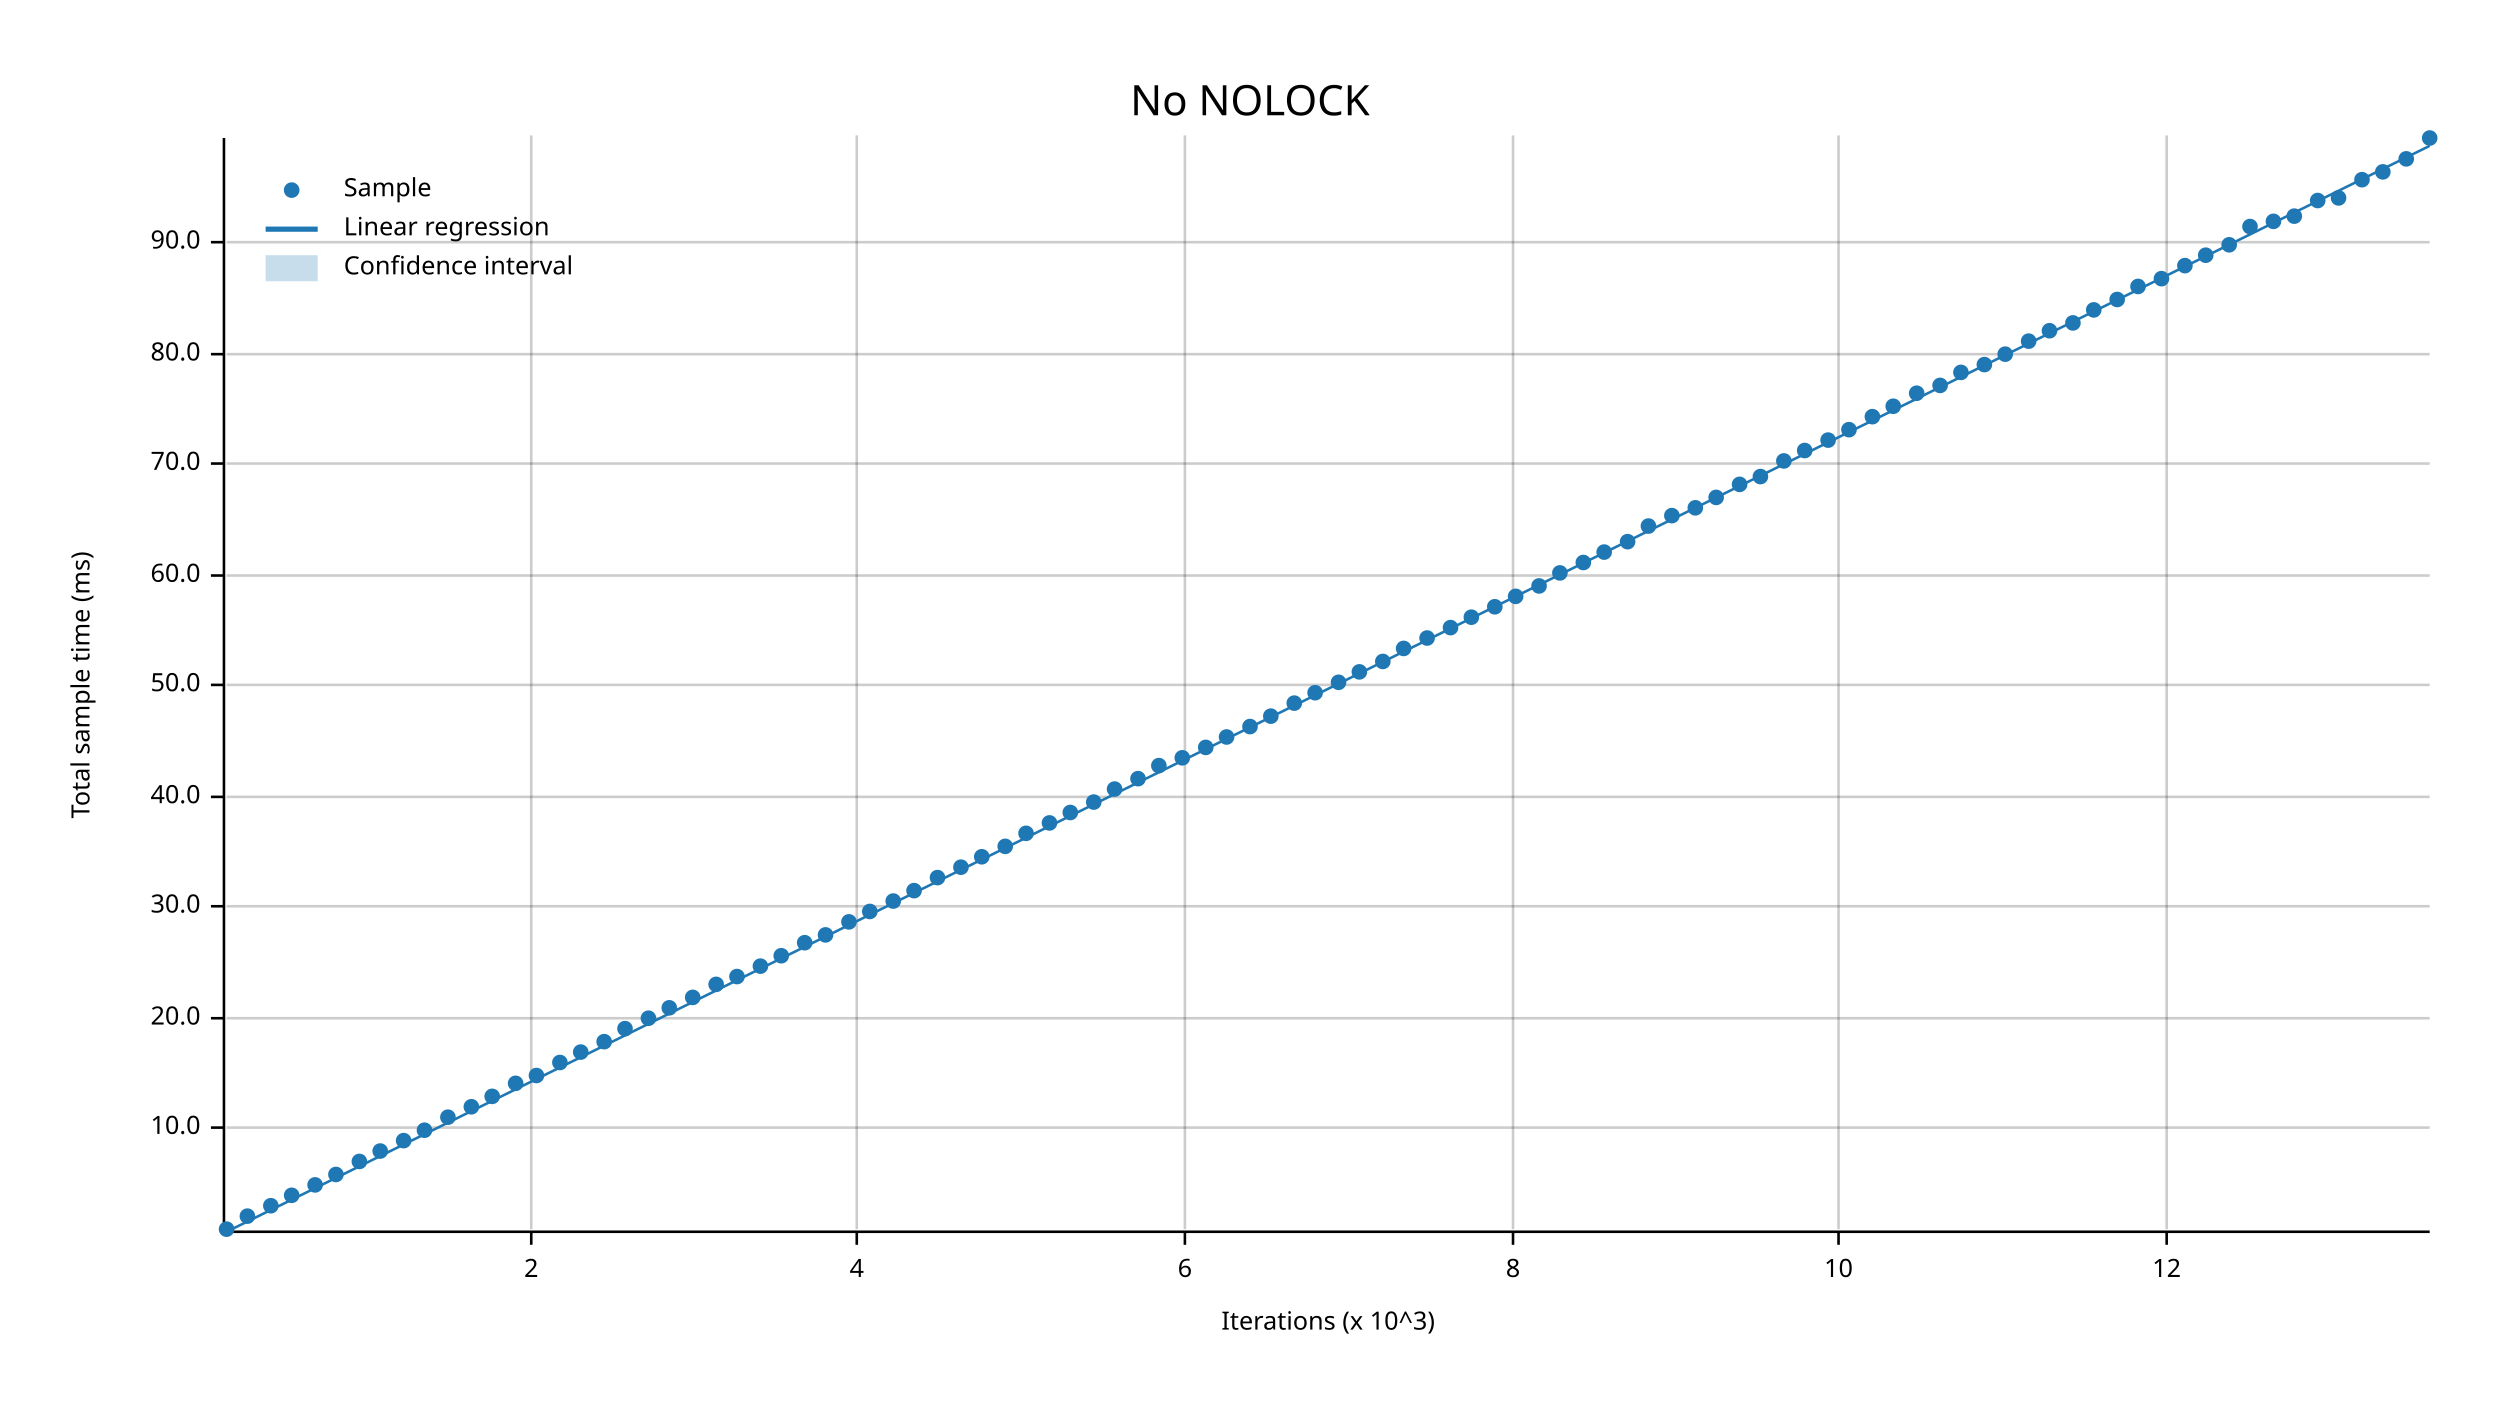
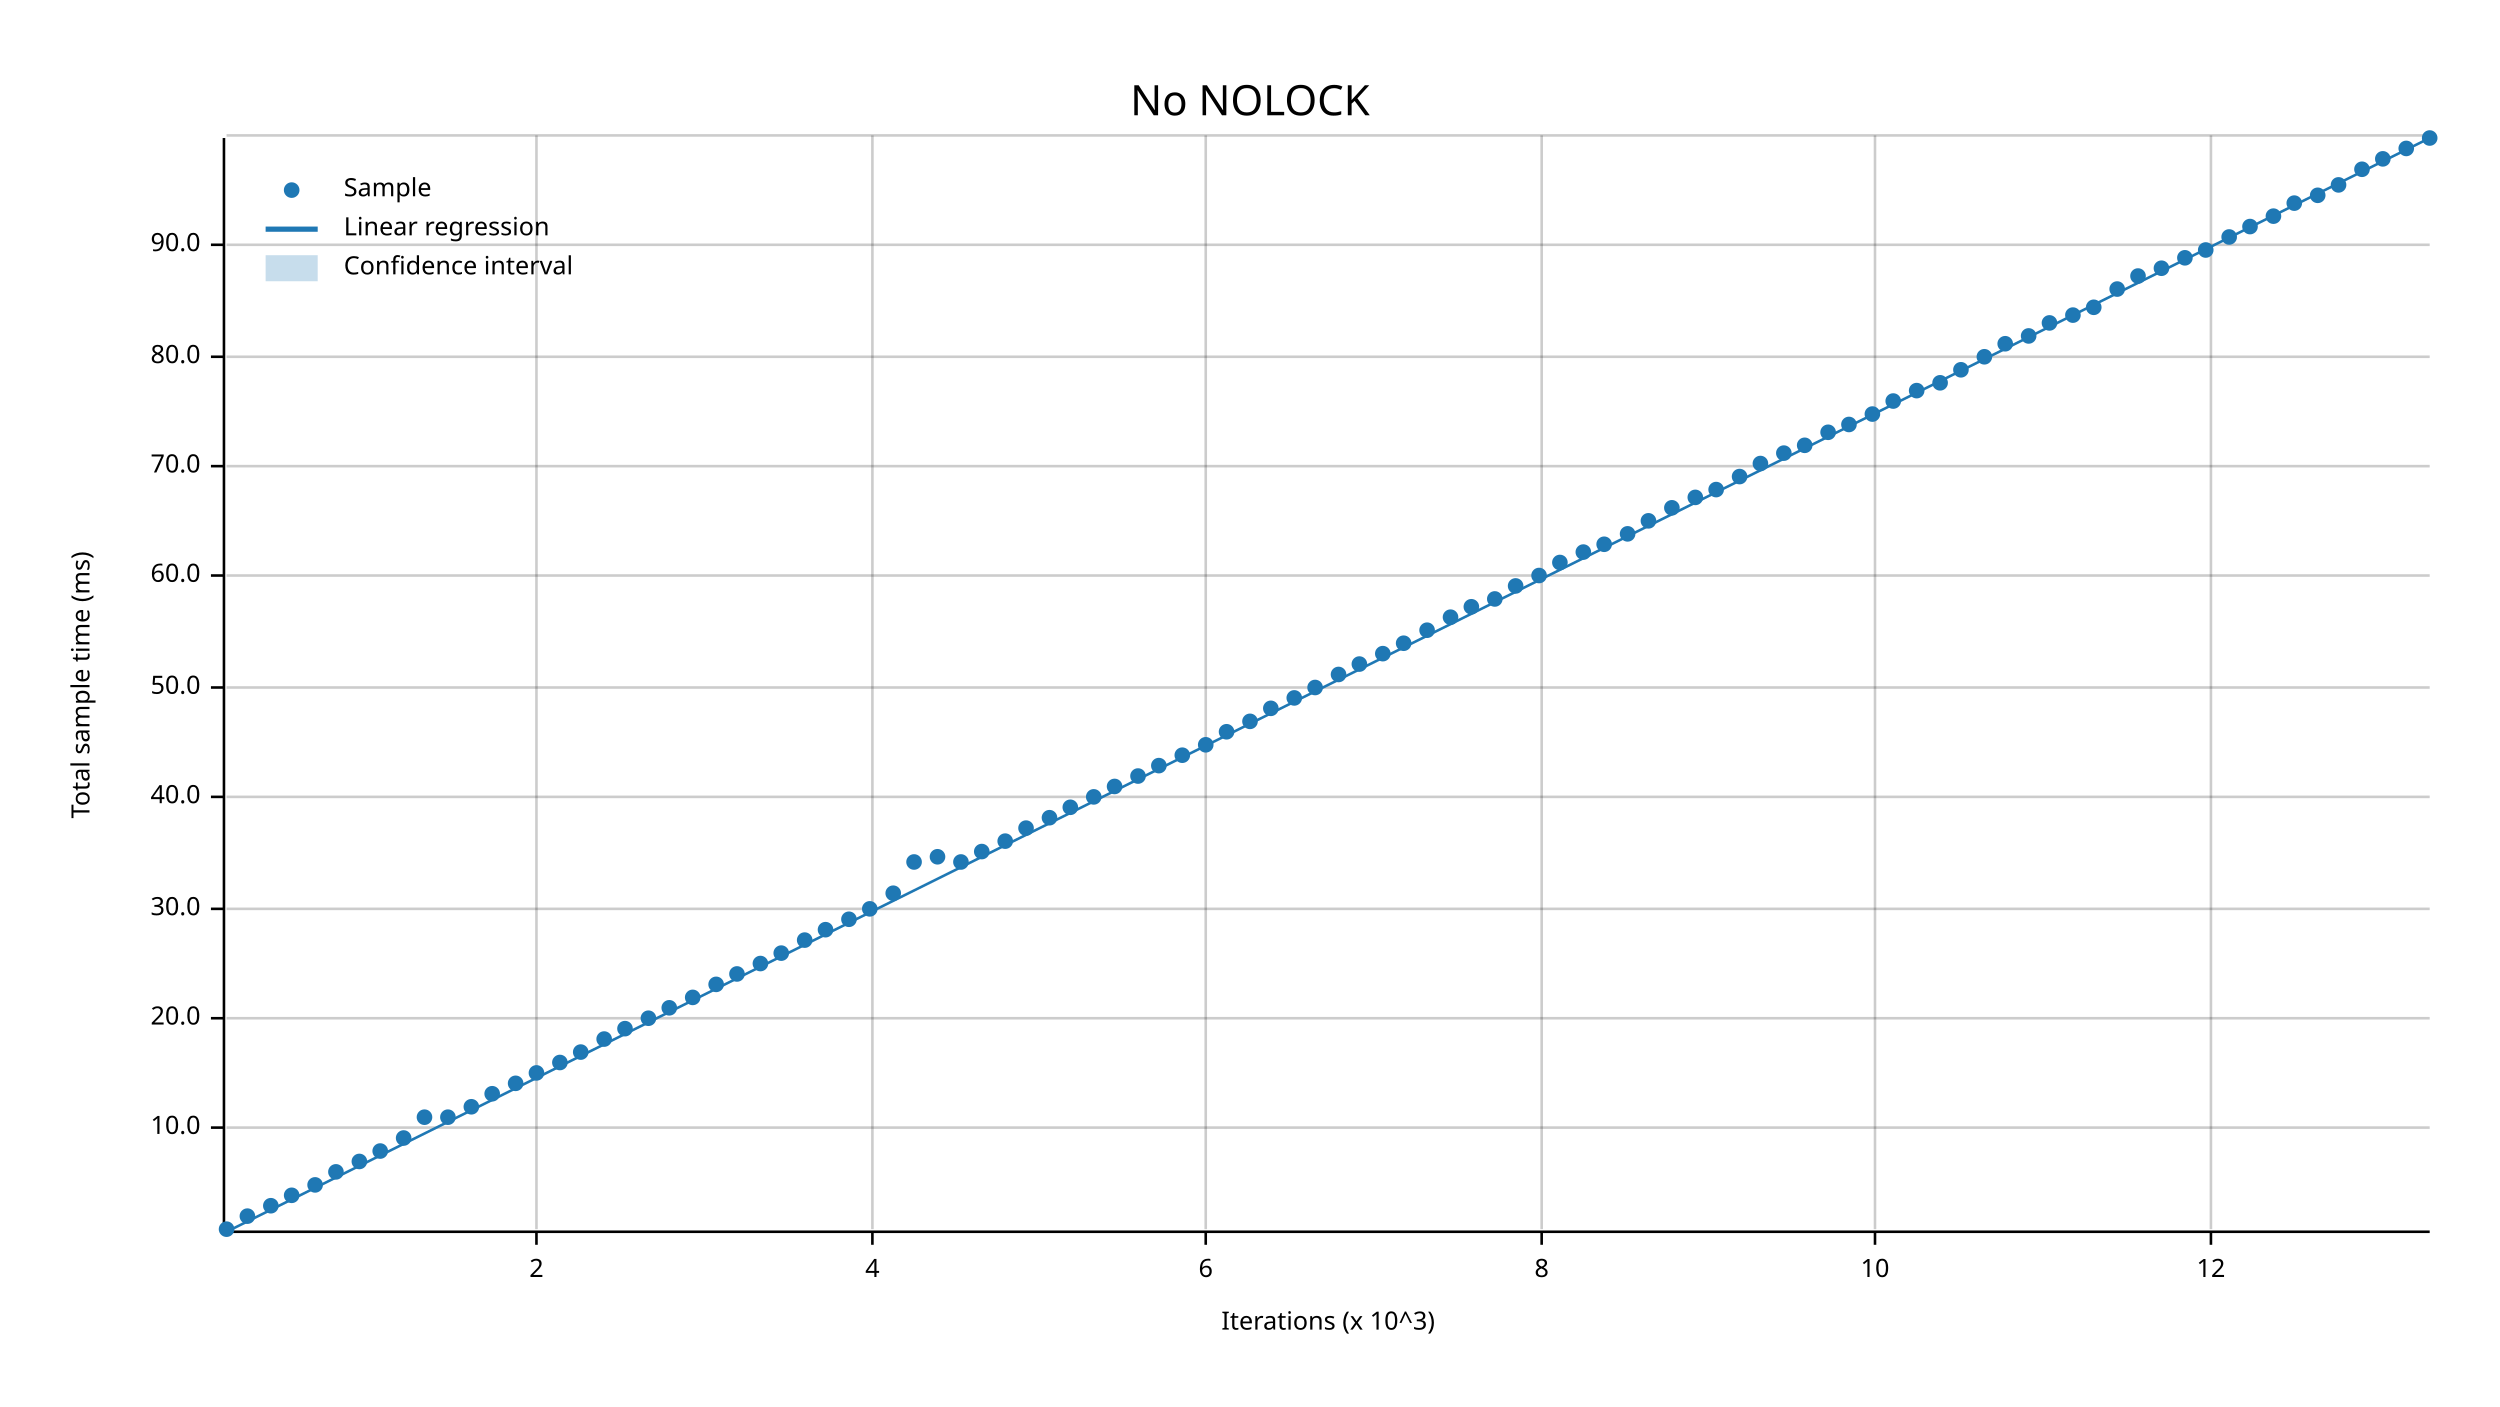
<svg xmlns="http://www.w3.org/2000/svg" width="960" height="540" viewBox="0 0 960 540">
  <text x="480" y="32" dy="0.76em" text-anchor="middle" font-family="sans-serif" font-size="16.129" opacity="1" fill="#000000">
No NOLOCK
</text>
  <text x="27" y="263" dy="0.76em" text-anchor="middle" font-family="sans-serif" font-size="9.677" opacity="1" fill="#000000" transform="rotate(270, 27, 263)">
Total sample time (ms)
</text>
  <text x="510" y="513" dy="-0.5ex" text-anchor="middle" font-family="sans-serif" font-size="9.677" opacity="1" fill="#000000">
Iterations (x 10^3)
</text>
-   <line opacity="0.2" stroke="#000000" stroke-width="1" x1="204" y1="472" x2="204" y2="52" />
-   <line opacity="0.2" stroke="#000000" stroke-width="1" x1="329" y1="472" x2="329" y2="52" />
-   <line opacity="0.2" stroke="#000000" stroke-width="1" x1="455" y1="472" x2="455" y2="52" />
-   <line opacity="0.2" stroke="#000000" stroke-width="1" x1="581" y1="472" x2="581" y2="52" />
-   <line opacity="0.2" stroke="#000000" stroke-width="1" x1="706" y1="472" x2="706" y2="52" />
-   <line opacity="0.2" stroke="#000000" stroke-width="1" x1="832" y1="472" x2="832" y2="52" />
+   <line opacity="0.2" stroke="#000000" stroke-width="1" x1="206" y1="472" x2="206" y2="52" />
+   <line opacity="0.2" stroke="#000000" stroke-width="1" x1="335" y1="472" x2="335" y2="52" />
+   <line opacity="0.2" stroke="#000000" stroke-width="1" x1="463" y1="472" x2="463" y2="52" />
+   <line opacity="0.2" stroke="#000000" stroke-width="1" x1="592" y1="472" x2="592" y2="52" />
+   <line opacity="0.2" stroke="#000000" stroke-width="1" x1="720" y1="472" x2="720" y2="52" />
+   <line opacity="0.2" stroke="#000000" stroke-width="1" x1="849" y1="472" x2="849" y2="52" />
  <line opacity="0.2" stroke="#000000" stroke-width="1" x1="87" y1="433" x2="933" y2="433" />
  <line opacity="0.2" stroke="#000000" stroke-width="1" x1="87" y1="391" x2="933" y2="391" />
-   <line opacity="0.2" stroke="#000000" stroke-width="1" x1="87" y1="348" x2="933" y2="348" />
+   <line opacity="0.2" stroke="#000000" stroke-width="1" x1="87" y1="349" x2="933" y2="349" />
  <line opacity="0.2" stroke="#000000" stroke-width="1" x1="87" y1="306" x2="933" y2="306" />
-   <line opacity="0.2" stroke="#000000" stroke-width="1" x1="87" y1="263" x2="933" y2="263" />
+   <line opacity="0.2" stroke="#000000" stroke-width="1" x1="87" y1="264" x2="933" y2="264" />
  <line opacity="0.2" stroke="#000000" stroke-width="1" x1="87" y1="221" x2="933" y2="221" />
-   <line opacity="0.2" stroke="#000000" stroke-width="1" x1="87" y1="178" x2="933" y2="178" />
-   <line opacity="0.2" stroke="#000000" stroke-width="1" x1="87" y1="136" x2="933" y2="136" />
-   <line opacity="0.2" stroke="#000000" stroke-width="1" x1="87" y1="93" x2="933" y2="93" />
+   <line opacity="0.2" stroke="#000000" stroke-width="1" x1="87" y1="179" x2="933" y2="179" />
+   <line opacity="0.2" stroke="#000000" stroke-width="1" x1="87" y1="137" x2="933" y2="137" />
+   <line opacity="0.2" stroke="#000000" stroke-width="1" x1="87" y1="94" x2="933" y2="94" />
+   <line opacity="0.2" stroke="#000000" stroke-width="1" x1="87" y1="52" x2="933" y2="52" />
  <polyline fill="none" opacity="1" stroke="#000000" stroke-width="1" points="86,53 86,473 " />
  <text x="77" y="433" dy="0.5ex" text-anchor="end" font-family="sans-serif" font-size="9.677" opacity="1" fill="#000000">
10.0
</text>
  <polyline fill="none" opacity="1" stroke="#000000" stroke-width="1" points="81,433 86,433 " />
  <text x="77" y="391" dy="0.5ex" text-anchor="end" font-family="sans-serif" font-size="9.677" opacity="1" fill="#000000">
20.0
</text>
  <polyline fill="none" opacity="1" stroke="#000000" stroke-width="1" points="81,391 86,391 " />
-   <text x="77" y="348" dy="0.5ex" text-anchor="end" font-family="sans-serif" font-size="9.677" opacity="1" fill="#000000">
+   <text x="77" y="349" dy="0.5ex" text-anchor="end" font-family="sans-serif" font-size="9.677" opacity="1" fill="#000000">
30.0
</text>
-   <polyline fill="none" opacity="1" stroke="#000000" stroke-width="1" points="81,348 86,348 " />
+   <polyline fill="none" opacity="1" stroke="#000000" stroke-width="1" points="81,349 86,349 " />
  <text x="77" y="306" dy="0.5ex" text-anchor="end" font-family="sans-serif" font-size="9.677" opacity="1" fill="#000000">
40.0
</text>
  <polyline fill="none" opacity="1" stroke="#000000" stroke-width="1" points="81,306 86,306 " />
-   <text x="77" y="263" dy="0.5ex" text-anchor="end" font-family="sans-serif" font-size="9.677" opacity="1" fill="#000000">
+   <text x="77" y="264" dy="0.5ex" text-anchor="end" font-family="sans-serif" font-size="9.677" opacity="1" fill="#000000">
50.0
</text>
-   <polyline fill="none" opacity="1" stroke="#000000" stroke-width="1" points="81,263 86,263 " />
+   <polyline fill="none" opacity="1" stroke="#000000" stroke-width="1" points="81,264 86,264 " />
  <text x="77" y="221" dy="0.5ex" text-anchor="end" font-family="sans-serif" font-size="9.677" opacity="1" fill="#000000">
60.0
</text>
  <polyline fill="none" opacity="1" stroke="#000000" stroke-width="1" points="81,221 86,221 " />
-   <text x="77" y="178" dy="0.5ex" text-anchor="end" font-family="sans-serif" font-size="9.677" opacity="1" fill="#000000">
+   <text x="77" y="179" dy="0.5ex" text-anchor="end" font-family="sans-serif" font-size="9.677" opacity="1" fill="#000000">
70.0
</text>
-   <polyline fill="none" opacity="1" stroke="#000000" stroke-width="1" points="81,178 86,178 " />
-   <text x="77" y="136" dy="0.5ex" text-anchor="end" font-family="sans-serif" font-size="9.677" opacity="1" fill="#000000">
+   <polyline fill="none" opacity="1" stroke="#000000" stroke-width="1" points="81,179 86,179 " />
+   <text x="77" y="137" dy="0.5ex" text-anchor="end" font-family="sans-serif" font-size="9.677" opacity="1" fill="#000000">
80.0
</text>
-   <polyline fill="none" opacity="1" stroke="#000000" stroke-width="1" points="81,136 86,136 " />
-   <text x="77" y="93" dy="0.5ex" text-anchor="end" font-family="sans-serif" font-size="9.677" opacity="1" fill="#000000">
+   <polyline fill="none" opacity="1" stroke="#000000" stroke-width="1" points="81,137 86,137 " />
+   <text x="77" y="94" dy="0.5ex" text-anchor="end" font-family="sans-serif" font-size="9.677" opacity="1" fill="#000000">
90.0
</text>
-   <polyline fill="none" opacity="1" stroke="#000000" stroke-width="1" points="81,93 86,93 " />
+   <polyline fill="none" opacity="1" stroke="#000000" stroke-width="1" points="81,94 86,94 " />
  <polyline fill="none" opacity="1" stroke="#000000" stroke-width="1" points="87,473 933,473 " />
-   <text x="204" y="483" dy="0.76em" text-anchor="middle" font-family="sans-serif" font-size="9.677" opacity="1" fill="#000000">
+   <text x="206" y="483" dy="0.76em" text-anchor="middle" font-family="sans-serif" font-size="9.677" opacity="1" fill="#000000">
2
</text>
-   <polyline fill="none" opacity="1" stroke="#000000" stroke-width="1" points="204,473 204,478 " />
-   <text x="329" y="483" dy="0.76em" text-anchor="middle" font-family="sans-serif" font-size="9.677" opacity="1" fill="#000000">
+   <polyline fill="none" opacity="1" stroke="#000000" stroke-width="1" points="206,473 206,478 " />
+   <text x="335" y="483" dy="0.76em" text-anchor="middle" font-family="sans-serif" font-size="9.677" opacity="1" fill="#000000">
4
</text>
-   <polyline fill="none" opacity="1" stroke="#000000" stroke-width="1" points="329,473 329,478 " />
-   <text x="455" y="483" dy="0.76em" text-anchor="middle" font-family="sans-serif" font-size="9.677" opacity="1" fill="#000000">
+   <polyline fill="none" opacity="1" stroke="#000000" stroke-width="1" points="335,473 335,478 " />
+   <text x="463" y="483" dy="0.76em" text-anchor="middle" font-family="sans-serif" font-size="9.677" opacity="1" fill="#000000">
6
</text>
-   <polyline fill="none" opacity="1" stroke="#000000" stroke-width="1" points="455,473 455,478 " />
-   <text x="581" y="483" dy="0.76em" text-anchor="middle" font-family="sans-serif" font-size="9.677" opacity="1" fill="#000000">
+   <polyline fill="none" opacity="1" stroke="#000000" stroke-width="1" points="463,473 463,478 " />
+   <text x="592" y="483" dy="0.76em" text-anchor="middle" font-family="sans-serif" font-size="9.677" opacity="1" fill="#000000">
8
</text>
-   <polyline fill="none" opacity="1" stroke="#000000" stroke-width="1" points="581,473 581,478 " />
-   <text x="706" y="483" dy="0.76em" text-anchor="middle" font-family="sans-serif" font-size="9.677" opacity="1" fill="#000000">
+   <polyline fill="none" opacity="1" stroke="#000000" stroke-width="1" points="592,473 592,478 " />
+   <text x="720" y="483" dy="0.76em" text-anchor="middle" font-family="sans-serif" font-size="9.677" opacity="1" fill="#000000">
10
</text>
-   <polyline fill="none" opacity="1" stroke="#000000" stroke-width="1" points="706,473 706,478 " />
-   <text x="832" y="483" dy="0.76em" text-anchor="middle" font-family="sans-serif" font-size="9.677" opacity="1" fill="#000000">
+   <polyline fill="none" opacity="1" stroke="#000000" stroke-width="1" points="720,473 720,478 " />
+   <text x="849" y="483" dy="0.76em" text-anchor="middle" font-family="sans-serif" font-size="9.677" opacity="1" fill="#000000">
12
</text>
-   <polyline fill="none" opacity="1" stroke="#000000" stroke-width="1" points="832,473 832,478 " />
+   <polyline fill="none" opacity="1" stroke="#000000" stroke-width="1" points="849,473 849,478 " />
  <circle cx="87" cy="472" r="3" opacity="1" fill="#1F78B4" stroke="none" stroke-width="1" />
  <circle cx="95" cy="467" r="3" opacity="1" fill="#1F78B4" stroke="none" stroke-width="1" />
  <circle cx="104" cy="463" r="3" opacity="1" fill="#1F78B4" stroke="none" stroke-width="1" />
  <circle cx="112" cy="459" r="3" opacity="1" fill="#1F78B4" stroke="none" stroke-width="1" />
  <circle cx="121" cy="455" r="3" opacity="1" fill="#1F78B4" stroke="none" stroke-width="1" />
-   <circle cx="129" cy="451" r="3" opacity="1" fill="#1F78B4" stroke="none" stroke-width="1" />
+   <circle cx="129" cy="450" r="3" opacity="1" fill="#1F78B4" stroke="none" stroke-width="1" />
  <circle cx="138" cy="446" r="3" opacity="1" fill="#1F78B4" stroke="none" stroke-width="1" />
  <circle cx="146" cy="442" r="3" opacity="1" fill="#1F78B4" stroke="none" stroke-width="1" />
-   <circle cx="155" cy="438" r="3" opacity="1" fill="#1F78B4" stroke="none" stroke-width="1" />
-   <circle cx="163" cy="434" r="3" opacity="1" fill="#1F78B4" stroke="none" stroke-width="1" />
+   <circle cx="155" cy="437" r="3" opacity="1" fill="#1F78B4" stroke="none" stroke-width="1" />
+   <circle cx="163" cy="429" r="3" opacity="1" fill="#1F78B4" stroke="none" stroke-width="1" />
  <circle cx="172" cy="429" r="3" opacity="1" fill="#1F78B4" stroke="none" stroke-width="1" />
  <circle cx="181" cy="425" r="3" opacity="1" fill="#1F78B4" stroke="none" stroke-width="1" />
-   <circle cx="189" cy="421" r="3" opacity="1" fill="#1F78B4" stroke="none" stroke-width="1" />
+   <circle cx="189" cy="420" r="3" opacity="1" fill="#1F78B4" stroke="none" stroke-width="1" />
  <circle cx="198" cy="416" r="3" opacity="1" fill="#1F78B4" stroke="none" stroke-width="1" />
-   <circle cx="206" cy="413" r="3" opacity="1" fill="#1F78B4" stroke="none" stroke-width="1" />
+   <circle cx="206" cy="412" r="3" opacity="1" fill="#1F78B4" stroke="none" stroke-width="1" />
  <circle cx="215" cy="408" r="3" opacity="1" fill="#1F78B4" stroke="none" stroke-width="1" />
  <circle cx="223" cy="404" r="3" opacity="1" fill="#1F78B4" stroke="none" stroke-width="1" />
-   <circle cx="232" cy="400" r="3" opacity="1" fill="#1F78B4" stroke="none" stroke-width="1" />
+   <circle cx="232" cy="399" r="3" opacity="1" fill="#1F78B4" stroke="none" stroke-width="1" />
  <circle cx="240" cy="395" r="3" opacity="1" fill="#1F78B4" stroke="none" stroke-width="1" />
  <circle cx="249" cy="391" r="3" opacity="1" fill="#1F78B4" stroke="none" stroke-width="1" />
  <circle cx="257" cy="387" r="3" opacity="1" fill="#1F78B4" stroke="none" stroke-width="1" />
  <circle cx="266" cy="383" r="3" opacity="1" fill="#1F78B4" stroke="none" stroke-width="1" />
  <circle cx="275" cy="378" r="3" opacity="1" fill="#1F78B4" stroke="none" stroke-width="1" />
-   <circle cx="283" cy="375" r="3" opacity="1" fill="#1F78B4" stroke="none" stroke-width="1" />
-   <circle cx="292" cy="371" r="3" opacity="1" fill="#1F78B4" stroke="none" stroke-width="1" />
-   <circle cx="300" cy="367" r="3" opacity="1" fill="#1F78B4" stroke="none" stroke-width="1" />
-   <circle cx="309" cy="362" r="3" opacity="1" fill="#1F78B4" stroke="none" stroke-width="1" />
-   <circle cx="317" cy="359" r="3" opacity="1" fill="#1F78B4" stroke="none" stroke-width="1" />
-   <circle cx="326" cy="354" r="3" opacity="1" fill="#1F78B4" stroke="none" stroke-width="1" />
-   <circle cx="334" cy="350" r="3" opacity="1" fill="#1F78B4" stroke="none" stroke-width="1" />
-   <circle cx="343" cy="346" r="3" opacity="1" fill="#1F78B4" stroke="none" stroke-width="1" />
-   <circle cx="351" cy="342" r="3" opacity="1" fill="#1F78B4" stroke="none" stroke-width="1" />
-   <circle cx="360" cy="337" r="3" opacity="1" fill="#1F78B4" stroke="none" stroke-width="1" />
-   <circle cx="369" cy="333" r="3" opacity="1" fill="#1F78B4" stroke="none" stroke-width="1" />
-   <circle cx="377" cy="329" r="3" opacity="1" fill="#1F78B4" stroke="none" stroke-width="1" />
-   <circle cx="386" cy="325" r="3" opacity="1" fill="#1F78B4" stroke="none" stroke-width="1" />
-   <circle cx="394" cy="320" r="3" opacity="1" fill="#1F78B4" stroke="none" stroke-width="1" />
-   <circle cx="403" cy="316" r="3" opacity="1" fill="#1F78B4" stroke="none" stroke-width="1" />
-   <circle cx="411" cy="312" r="3" opacity="1" fill="#1F78B4" stroke="none" stroke-width="1" />
-   <circle cx="420" cy="308" r="3" opacity="1" fill="#1F78B4" stroke="none" stroke-width="1" />
-   <circle cx="428" cy="303" r="3" opacity="1" fill="#1F78B4" stroke="none" stroke-width="1" />
-   <circle cx="437" cy="299" r="3" opacity="1" fill="#1F78B4" stroke="none" stroke-width="1" />
+   <circle cx="283" cy="374" r="3" opacity="1" fill="#1F78B4" stroke="none" stroke-width="1" />
+   <circle cx="292" cy="370" r="3" opacity="1" fill="#1F78B4" stroke="none" stroke-width="1" />
+   <circle cx="300" cy="366" r="3" opacity="1" fill="#1F78B4" stroke="none" stroke-width="1" />
+   <circle cx="309" cy="361" r="3" opacity="1" fill="#1F78B4" stroke="none" stroke-width="1" />
+   <circle cx="317" cy="357" r="3" opacity="1" fill="#1F78B4" stroke="none" stroke-width="1" />
+   <circle cx="326" cy="353" r="3" opacity="1" fill="#1F78B4" stroke="none" stroke-width="1" />
+   <circle cx="334" cy="349" r="3" opacity="1" fill="#1F78B4" stroke="none" stroke-width="1" />
+   <circle cx="343" cy="343" r="3" opacity="1" fill="#1F78B4" stroke="none" stroke-width="1" />
+   <circle cx="351" cy="331" r="3" opacity="1" fill="#1F78B4" stroke="none" stroke-width="1" />
+   <circle cx="360" cy="329" r="3" opacity="1" fill="#1F78B4" stroke="none" stroke-width="1" />
+   <circle cx="369" cy="331" r="3" opacity="1" fill="#1F78B4" stroke="none" stroke-width="1" />
+   <circle cx="377" cy="327" r="3" opacity="1" fill="#1F78B4" stroke="none" stroke-width="1" />
+   <circle cx="386" cy="323" r="3" opacity="1" fill="#1F78B4" stroke="none" stroke-width="1" />
+   <circle cx="394" cy="318" r="3" opacity="1" fill="#1F78B4" stroke="none" stroke-width="1" />
+   <circle cx="403" cy="314" r="3" opacity="1" fill="#1F78B4" stroke="none" stroke-width="1" />
+   <circle cx="411" cy="310" r="3" opacity="1" fill="#1F78B4" stroke="none" stroke-width="1" />
+   <circle cx="420" cy="306" r="3" opacity="1" fill="#1F78B4" stroke="none" stroke-width="1" />
+   <circle cx="428" cy="302" r="3" opacity="1" fill="#1F78B4" stroke="none" stroke-width="1" />
+   <circle cx="437" cy="298" r="3" opacity="1" fill="#1F78B4" stroke="none" stroke-width="1" />
  <circle cx="445" cy="294" r="3" opacity="1" fill="#1F78B4" stroke="none" stroke-width="1" />
-   <circle cx="454" cy="291" r="3" opacity="1" fill="#1F78B4" stroke="none" stroke-width="1" />
-   <circle cx="463" cy="287" r="3" opacity="1" fill="#1F78B4" stroke="none" stroke-width="1" />
-   <circle cx="471" cy="283" r="3" opacity="1" fill="#1F78B4" stroke="none" stroke-width="1" />
-   <circle cx="480" cy="279" r="3" opacity="1" fill="#1F78B4" stroke="none" stroke-width="1" />
-   <circle cx="488" cy="275" r="3" opacity="1" fill="#1F78B4" stroke="none" stroke-width="1" />
-   <circle cx="497" cy="270" r="3" opacity="1" fill="#1F78B4" stroke="none" stroke-width="1" />
-   <circle cx="505" cy="266" r="3" opacity="1" fill="#1F78B4" stroke="none" stroke-width="1" />
-   <circle cx="514" cy="262" r="3" opacity="1" fill="#1F78B4" stroke="none" stroke-width="1" />
-   <circle cx="522" cy="258" r="3" opacity="1" fill="#1F78B4" stroke="none" stroke-width="1" />
-   <circle cx="531" cy="254" r="3" opacity="1" fill="#1F78B4" stroke="none" stroke-width="1" />
-   <circle cx="539" cy="249" r="3" opacity="1" fill="#1F78B4" stroke="none" stroke-width="1" />
-   <circle cx="548" cy="245" r="3" opacity="1" fill="#1F78B4" stroke="none" stroke-width="1" />
-   <circle cx="557" cy="241" r="3" opacity="1" fill="#1F78B4" stroke="none" stroke-width="1" />
-   <circle cx="565" cy="237" r="3" opacity="1" fill="#1F78B4" stroke="none" stroke-width="1" />
-   <circle cx="574" cy="233" r="3" opacity="1" fill="#1F78B4" stroke="none" stroke-width="1" />
-   <circle cx="582" cy="229" r="3" opacity="1" fill="#1F78B4" stroke="none" stroke-width="1" />
-   <circle cx="591" cy="225" r="3" opacity="1" fill="#1F78B4" stroke="none" stroke-width="1" />
-   <circle cx="599" cy="220" r="3" opacity="1" fill="#1F78B4" stroke="none" stroke-width="1" />
-   <circle cx="608" cy="216" r="3" opacity="1" fill="#1F78B4" stroke="none" stroke-width="1" />
-   <circle cx="616" cy="212" r="3" opacity="1" fill="#1F78B4" stroke="none" stroke-width="1" />
-   <circle cx="625" cy="208" r="3" opacity="1" fill="#1F78B4" stroke="none" stroke-width="1" />
-   <circle cx="633" cy="202" r="3" opacity="1" fill="#1F78B4" stroke="none" stroke-width="1" />
-   <circle cx="642" cy="198" r="3" opacity="1" fill="#1F78B4" stroke="none" stroke-width="1" />
-   <circle cx="651" cy="195" r="3" opacity="1" fill="#1F78B4" stroke="none" stroke-width="1" />
-   <circle cx="659" cy="191" r="3" opacity="1" fill="#1F78B4" stroke="none" stroke-width="1" />
-   <circle cx="668" cy="186" r="3" opacity="1" fill="#1F78B4" stroke="none" stroke-width="1" />
-   <circle cx="676" cy="183" r="3" opacity="1" fill="#1F78B4" stroke="none" stroke-width="1" />
-   <circle cx="685" cy="177" r="3" opacity="1" fill="#1F78B4" stroke="none" stroke-width="1" />
-   <circle cx="693" cy="173" r="3" opacity="1" fill="#1F78B4" stroke="none" stroke-width="1" />
-   <circle cx="702" cy="169" r="3" opacity="1" fill="#1F78B4" stroke="none" stroke-width="1" />
-   <circle cx="710" cy="165" r="3" opacity="1" fill="#1F78B4" stroke="none" stroke-width="1" />
-   <circle cx="719" cy="160" r="3" opacity="1" fill="#1F78B4" stroke="none" stroke-width="1" />
-   <circle cx="727" cy="156" r="3" opacity="1" fill="#1F78B4" stroke="none" stroke-width="1" />
-   <circle cx="736" cy="151" r="3" opacity="1" fill="#1F78B4" stroke="none" stroke-width="1" />
-   <circle cx="745" cy="148" r="3" opacity="1" fill="#1F78B4" stroke="none" stroke-width="1" />
-   <circle cx="753" cy="143" r="3" opacity="1" fill="#1F78B4" stroke="none" stroke-width="1" />
-   <circle cx="762" cy="140" r="3" opacity="1" fill="#1F78B4" stroke="none" stroke-width="1" />
-   <circle cx="770" cy="136" r="3" opacity="1" fill="#1F78B4" stroke="none" stroke-width="1" />
-   <circle cx="779" cy="131" r="3" opacity="1" fill="#1F78B4" stroke="none" stroke-width="1" />
-   <circle cx="787" cy="127" r="3" opacity="1" fill="#1F78B4" stroke="none" stroke-width="1" />
-   <circle cx="796" cy="124" r="3" opacity="1" fill="#1F78B4" stroke="none" stroke-width="1" />
-   <circle cx="804" cy="119" r="3" opacity="1" fill="#1F78B4" stroke="none" stroke-width="1" />
-   <circle cx="813" cy="115" r="3" opacity="1" fill="#1F78B4" stroke="none" stroke-width="1" />
-   <circle cx="821" cy="110" r="3" opacity="1" fill="#1F78B4" stroke="none" stroke-width="1" />
-   <circle cx="830" cy="107" r="3" opacity="1" fill="#1F78B4" stroke="none" stroke-width="1" />
-   <circle cx="839" cy="102" r="3" opacity="1" fill="#1F78B4" stroke="none" stroke-width="1" />
-   <circle cx="847" cy="98" r="3" opacity="1" fill="#1F78B4" stroke="none" stroke-width="1" />
-   <circle cx="856" cy="94" r="3" opacity="1" fill="#1F78B4" stroke="none" stroke-width="1" />
+   <circle cx="454" cy="290" r="3" opacity="1" fill="#1F78B4" stroke="none" stroke-width="1" />
+   <circle cx="463" cy="286" r="3" opacity="1" fill="#1F78B4" stroke="none" stroke-width="1" />
+   <circle cx="471" cy="281" r="3" opacity="1" fill="#1F78B4" stroke="none" stroke-width="1" />
+   <circle cx="480" cy="277" r="3" opacity="1" fill="#1F78B4" stroke="none" stroke-width="1" />
+   <circle cx="488" cy="272" r="3" opacity="1" fill="#1F78B4" stroke="none" stroke-width="1" />
+   <circle cx="497" cy="268" r="3" opacity="1" fill="#1F78B4" stroke="none" stroke-width="1" />
+   <circle cx="505" cy="264" r="3" opacity="1" fill="#1F78B4" stroke="none" stroke-width="1" />
+   <circle cx="514" cy="259" r="3" opacity="1" fill="#1F78B4" stroke="none" stroke-width="1" />
+   <circle cx="522" cy="255" r="3" opacity="1" fill="#1F78B4" stroke="none" stroke-width="1" />
+   <circle cx="531" cy="251" r="3" opacity="1" fill="#1F78B4" stroke="none" stroke-width="1" />
+   <circle cx="539" cy="247" r="3" opacity="1" fill="#1F78B4" stroke="none" stroke-width="1" />
+   <circle cx="548" cy="242" r="3" opacity="1" fill="#1F78B4" stroke="none" stroke-width="1" />
+   <circle cx="557" cy="237" r="3" opacity="1" fill="#1F78B4" stroke="none" stroke-width="1" />
+   <circle cx="565" cy="233" r="3" opacity="1" fill="#1F78B4" stroke="none" stroke-width="1" />
+   <circle cx="574" cy="230" r="3" opacity="1" fill="#1F78B4" stroke="none" stroke-width="1" />
+   <circle cx="582" cy="225" r="3" opacity="1" fill="#1F78B4" stroke="none" stroke-width="1" />
+   <circle cx="591" cy="221" r="3" opacity="1" fill="#1F78B4" stroke="none" stroke-width="1" />
+   <circle cx="599" cy="216" r="3" opacity="1" fill="#1F78B4" stroke="none" stroke-width="1" />
+   <circle cx="608" cy="212" r="3" opacity="1" fill="#1F78B4" stroke="none" stroke-width="1" />
+   <circle cx="616" cy="209" r="3" opacity="1" fill="#1F78B4" stroke="none" stroke-width="1" />
+   <circle cx="625" cy="205" r="3" opacity="1" fill="#1F78B4" stroke="none" stroke-width="1" />
+   <circle cx="633" cy="200" r="3" opacity="1" fill="#1F78B4" stroke="none" stroke-width="1" />
+   <circle cx="642" cy="195" r="3" opacity="1" fill="#1F78B4" stroke="none" stroke-width="1" />
+   <circle cx="651" cy="191" r="3" opacity="1" fill="#1F78B4" stroke="none" stroke-width="1" />
+   <circle cx="659" cy="188" r="3" opacity="1" fill="#1F78B4" stroke="none" stroke-width="1" />
+   <circle cx="668" cy="183" r="3" opacity="1" fill="#1F78B4" stroke="none" stroke-width="1" />
+   <circle cx="676" cy="178" r="3" opacity="1" fill="#1F78B4" stroke="none" stroke-width="1" />
+   <circle cx="685" cy="174" r="3" opacity="1" fill="#1F78B4" stroke="none" stroke-width="1" />
+   <circle cx="693" cy="171" r="3" opacity="1" fill="#1F78B4" stroke="none" stroke-width="1" />
+   <circle cx="702" cy="166" r="3" opacity="1" fill="#1F78B4" stroke="none" stroke-width="1" />
+   <circle cx="710" cy="163" r="3" opacity="1" fill="#1F78B4" stroke="none" stroke-width="1" />
+   <circle cx="719" cy="159" r="3" opacity="1" fill="#1F78B4" stroke="none" stroke-width="1" />
+   <circle cx="727" cy="154" r="3" opacity="1" fill="#1F78B4" stroke="none" stroke-width="1" />
+   <circle cx="736" cy="150" r="3" opacity="1" fill="#1F78B4" stroke="none" stroke-width="1" />
+   <circle cx="745" cy="147" r="3" opacity="1" fill="#1F78B4" stroke="none" stroke-width="1" />
+   <circle cx="753" cy="142" r="3" opacity="1" fill="#1F78B4" stroke="none" stroke-width="1" />
+   <circle cx="762" cy="137" r="3" opacity="1" fill="#1F78B4" stroke="none" stroke-width="1" />
+   <circle cx="770" cy="132" r="3" opacity="1" fill="#1F78B4" stroke="none" stroke-width="1" />
+   <circle cx="779" cy="129" r="3" opacity="1" fill="#1F78B4" stroke="none" stroke-width="1" />
+   <circle cx="787" cy="124" r="3" opacity="1" fill="#1F78B4" stroke="none" stroke-width="1" />
+   <circle cx="796" cy="121" r="3" opacity="1" fill="#1F78B4" stroke="none" stroke-width="1" />
+   <circle cx="804" cy="118" r="3" opacity="1" fill="#1F78B4" stroke="none" stroke-width="1" />
+   <circle cx="813" cy="111" r="3" opacity="1" fill="#1F78B4" stroke="none" stroke-width="1" />
+   <circle cx="821" cy="106" r="3" opacity="1" fill="#1F78B4" stroke="none" stroke-width="1" />
+   <circle cx="830" cy="103" r="3" opacity="1" fill="#1F78B4" stroke="none" stroke-width="1" />
+   <circle cx="839" cy="99" r="3" opacity="1" fill="#1F78B4" stroke="none" stroke-width="1" />
+   <circle cx="847" cy="96" r="3" opacity="1" fill="#1F78B4" stroke="none" stroke-width="1" />
+   <circle cx="856" cy="91" r="3" opacity="1" fill="#1F78B4" stroke="none" stroke-width="1" />
  <circle cx="864" cy="87" r="3" opacity="1" fill="#1F78B4" stroke="none" stroke-width="1" />
-   <circle cx="873" cy="85" r="3" opacity="1" fill="#1F78B4" stroke="none" stroke-width="1" />
-   <circle cx="881" cy="83" r="3" opacity="1" fill="#1F78B4" stroke="none" stroke-width="1" />
-   <circle cx="890" cy="77" r="3" opacity="1" fill="#1F78B4" stroke="none" stroke-width="1" />
-   <circle cx="898" cy="76" r="3" opacity="1" fill="#1F78B4" stroke="none" stroke-width="1" />
-   <circle cx="907" cy="69" r="3" opacity="1" fill="#1F78B4" stroke="none" stroke-width="1" />
-   <circle cx="915" cy="66" r="3" opacity="1" fill="#1F78B4" stroke="none" stroke-width="1" />
-   <circle cx="924" cy="61" r="3" opacity="1" fill="#1F78B4" stroke="none" stroke-width="1" />
+   <circle cx="873" cy="83" r="3" opacity="1" fill="#1F78B4" stroke="none" stroke-width="1" />
+   <circle cx="881" cy="78" r="3" opacity="1" fill="#1F78B4" stroke="none" stroke-width="1" />
+   <circle cx="890" cy="75" r="3" opacity="1" fill="#1F78B4" stroke="none" stroke-width="1" />
+   <circle cx="898" cy="71" r="3" opacity="1" fill="#1F78B4" stroke="none" stroke-width="1" />
+   <circle cx="907" cy="65" r="3" opacity="1" fill="#1F78B4" stroke="none" stroke-width="1" />
+   <circle cx="915" cy="61" r="3" opacity="1" fill="#1F78B4" stroke="none" stroke-width="1" />
+   <circle cx="924" cy="57" r="3" opacity="1" fill="#1F78B4" stroke="none" stroke-width="1" />
  <circle cx="933" cy="53" r="3" opacity="1" fill="#1F78B4" stroke="none" stroke-width="1" />
-   <polyline fill="none" opacity="1" stroke="#1F78B4" stroke-width="1" points="87,473 933,56 " />
-   <polygon opacity="0.25" fill="#1F78B4" points="87,473 933,56 933,56 " />
+   <polyline fill="none" opacity="1" stroke="#1F78B4" stroke-width="1" points="87,473 933,53 " />
+   <polygon opacity="0.25" fill="#1F78B4" points="87,473 933,53 933,53 " />
  <text x="132" y="68" dy="0.76em" text-anchor="start" font-family="sans-serif" font-size="9.677" opacity="1" fill="#000000">
Sample
</text>
  <text x="132" y="83" dy="0.76em" text-anchor="start" font-family="sans-serif" font-size="9.677" opacity="1" fill="#000000">
Linear regression
</text>
  <text x="132" y="98" dy="0.76em" text-anchor="start" font-family="sans-serif" font-size="9.677" opacity="1" fill="#000000">
Confidence interval
</text>
  <circle cx="112" cy="73" r="3" opacity="1" fill="#1F78B4" stroke="none" stroke-width="1" />
  <polyline fill="none" opacity="1" stroke="#1F78B4" stroke-width="2" points="102,88 122,88 " />
  <rect x="102" y="98" width="20" height="10" opacity="0.25" fill="#1F78B4" stroke="none" />
</svg>
